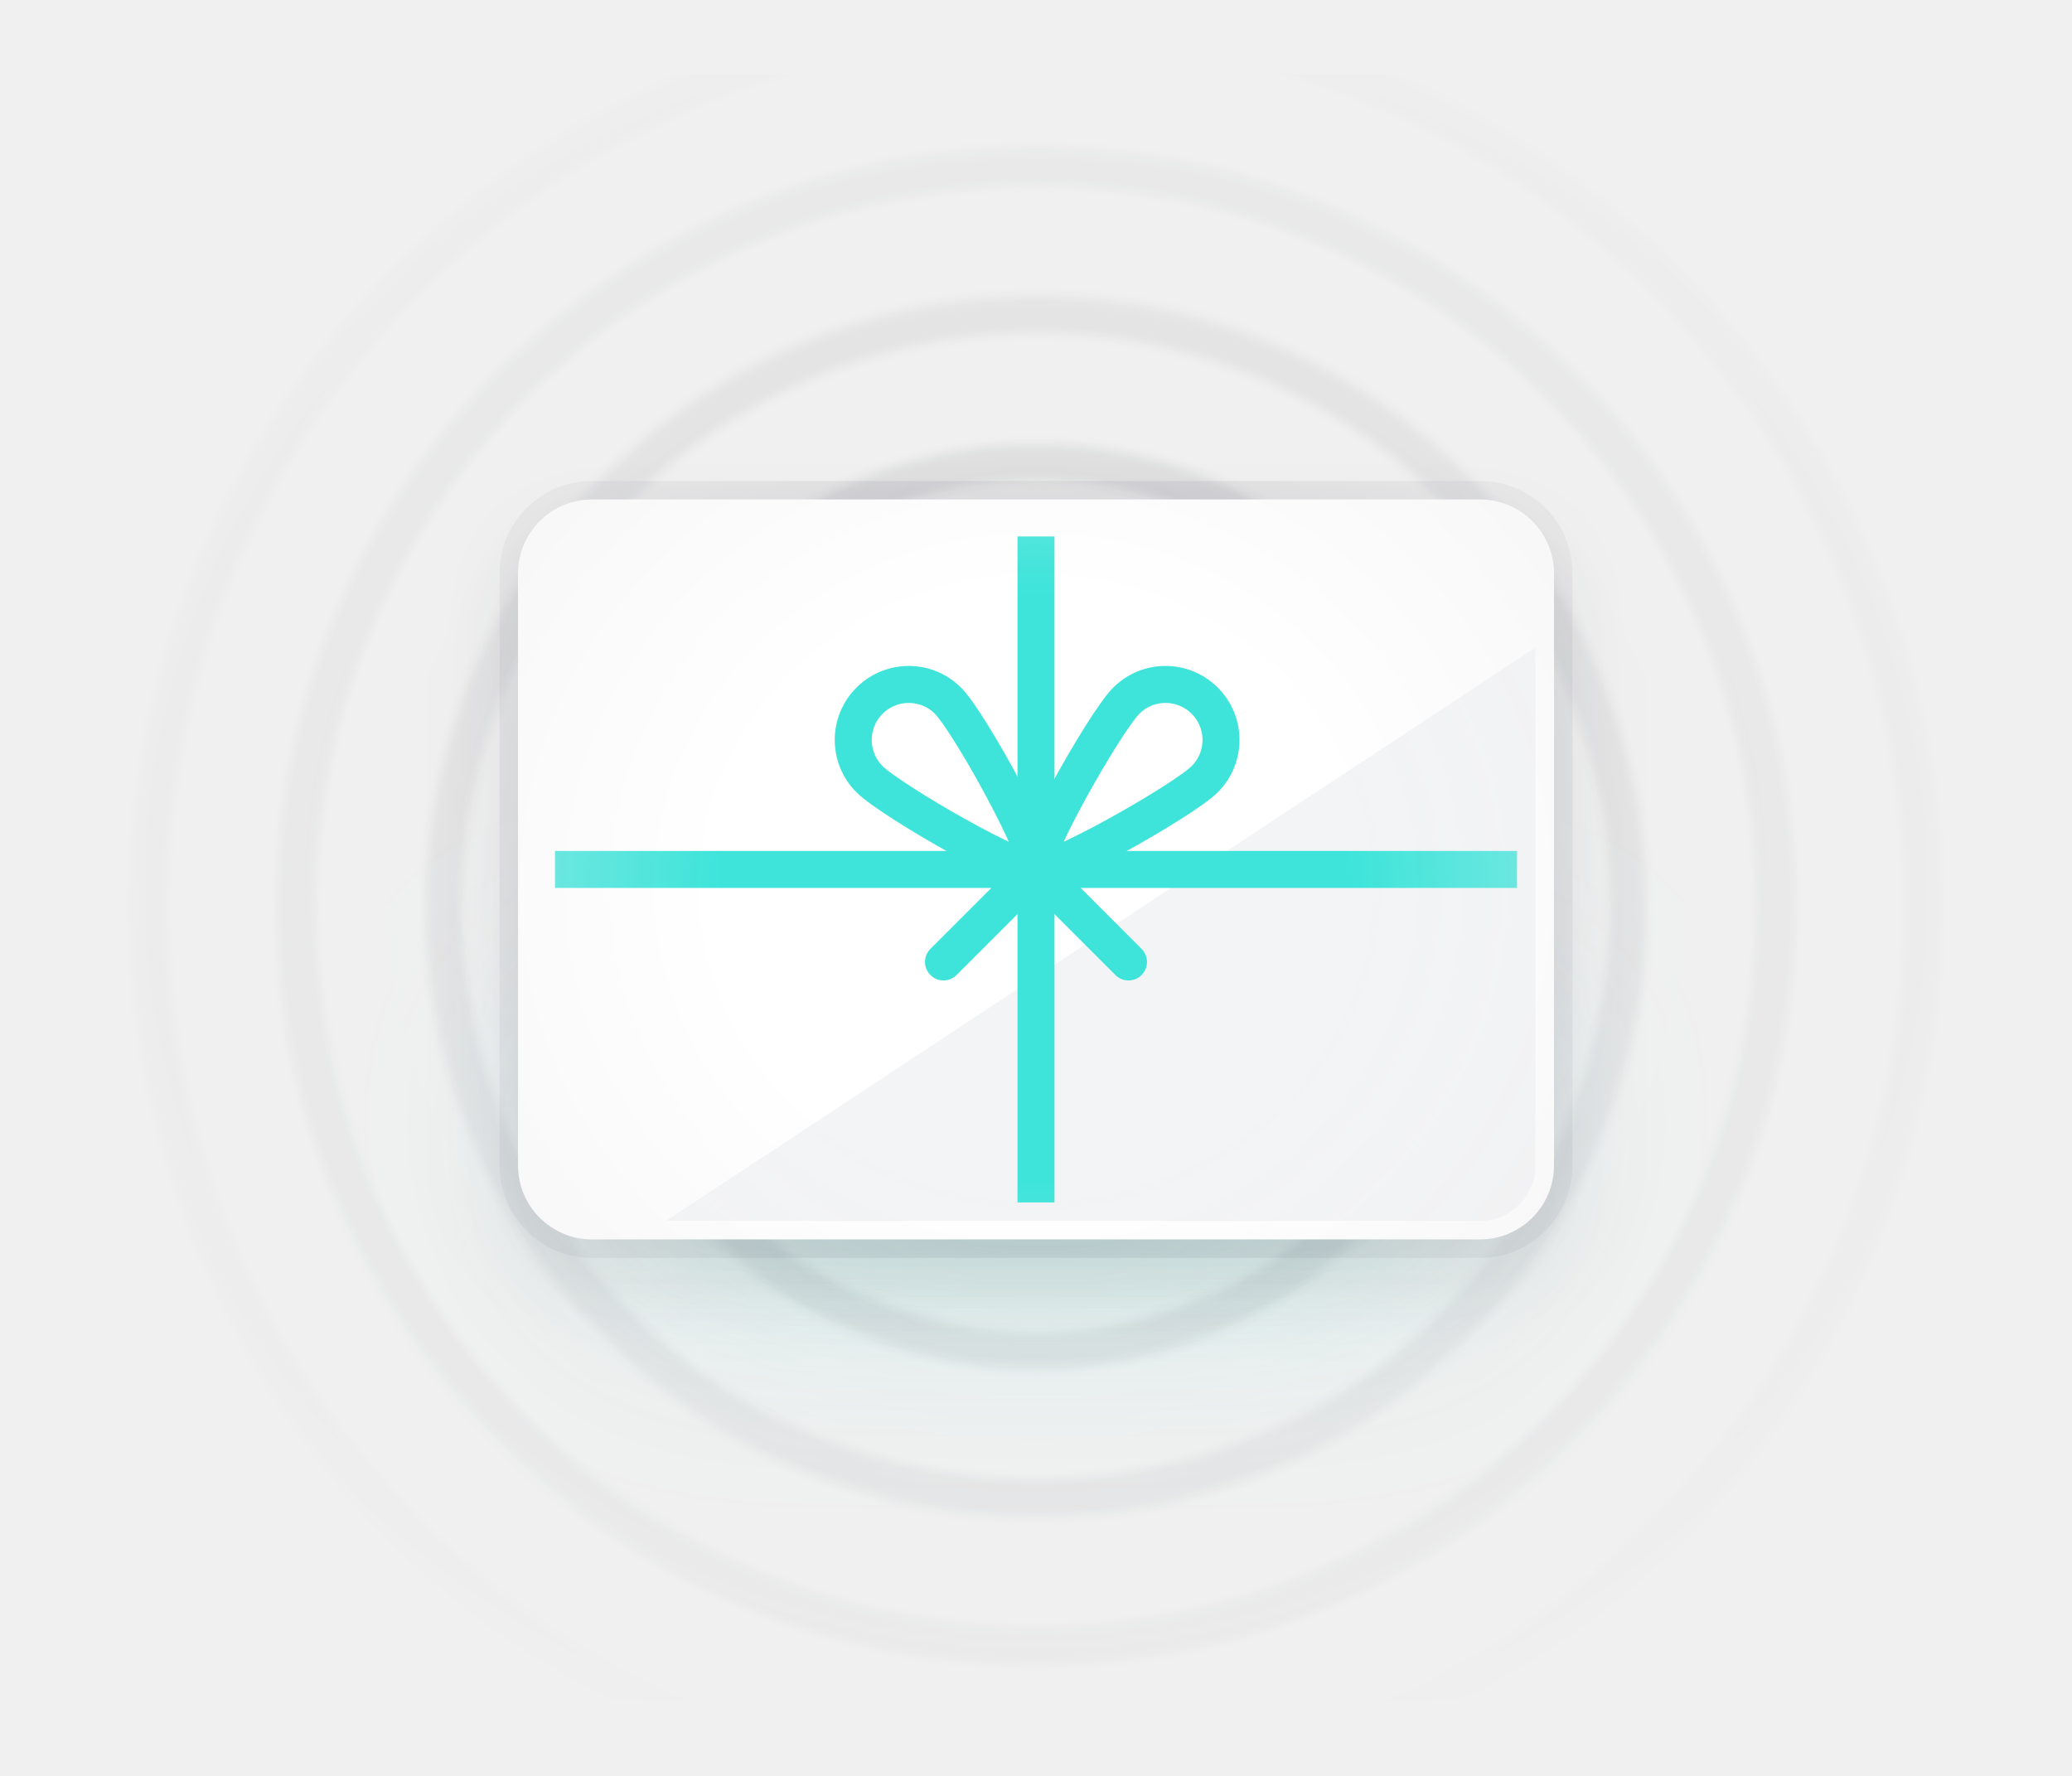
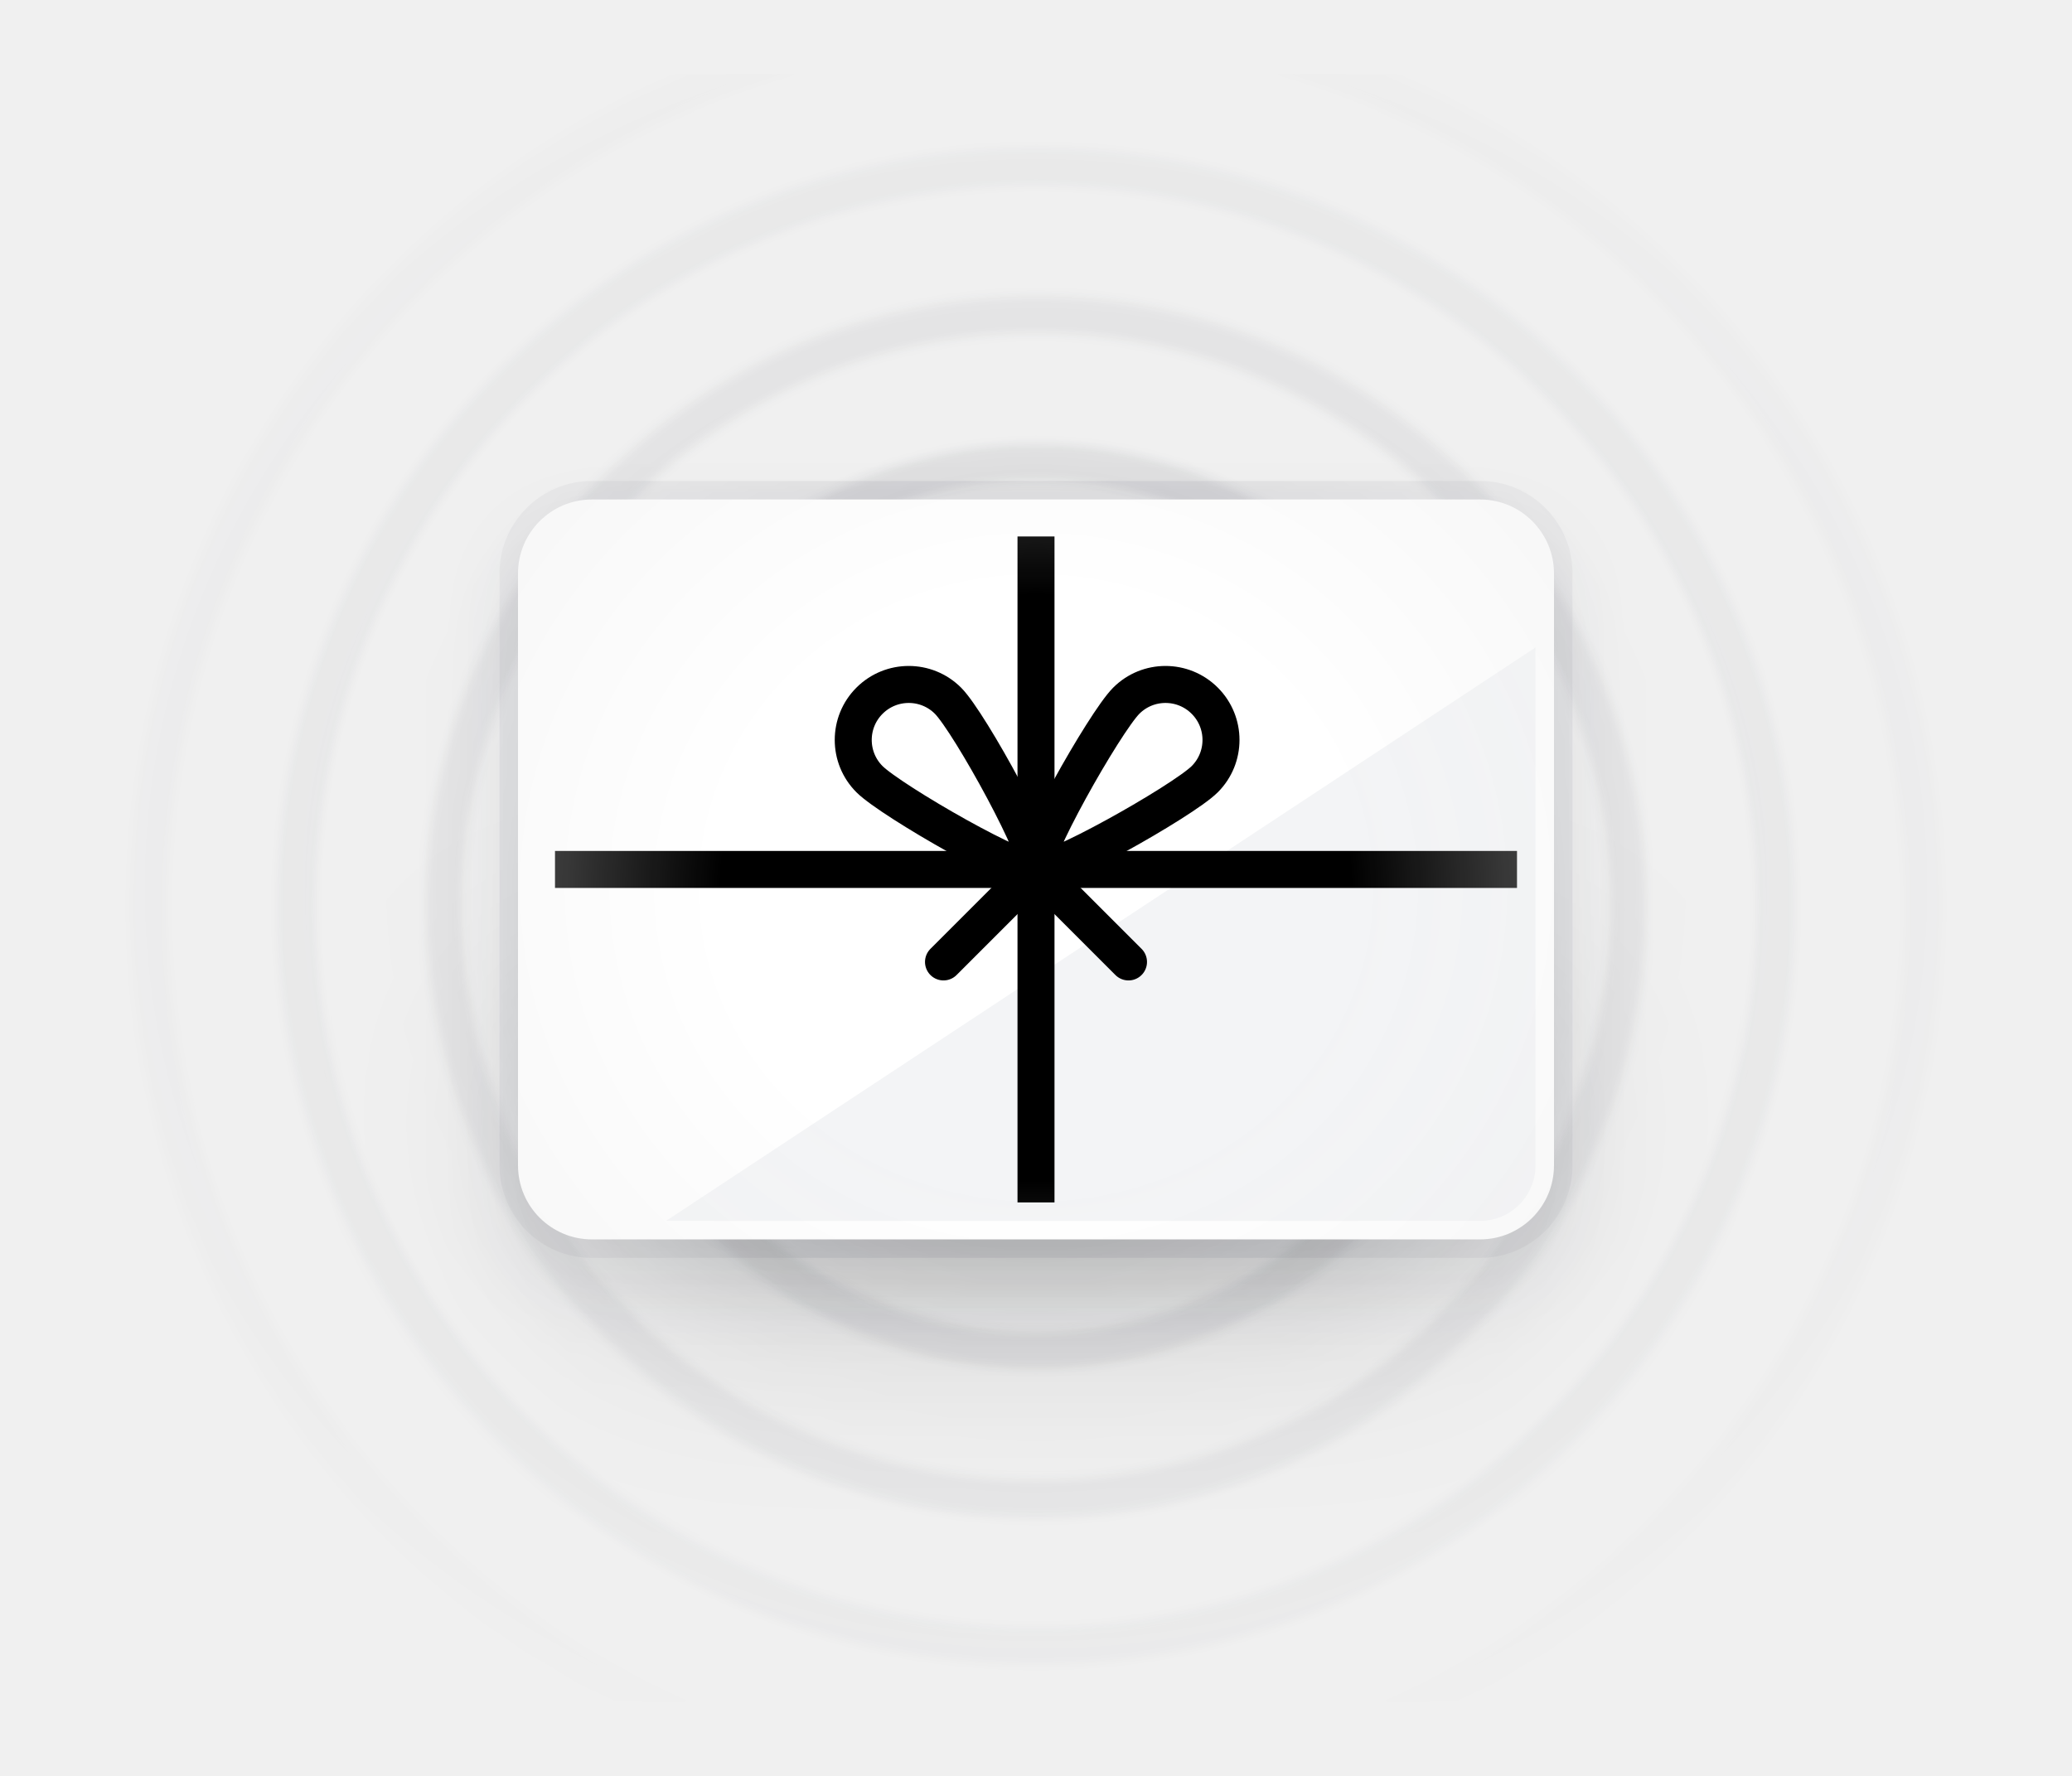
<svg xmlns="http://www.w3.org/2000/svg" width="112" height="96" viewBox="0 0 112 96" fill="none">
  <mask id="mask0_13_27" style="mask-type:alpha" maskUnits="userSpaceOnUse" x="4" y="4" width="104" height="88">
    <path d="M108 4H4V92H108V4Z" fill="url(#paint0_radial_13_27)" />
  </mask>
  <g mask="url(#mask0_13_27)">
    <g opacity="0.1" filter="url(#filter0_f_13_27)">
      <path d="M56 89C78.091 89 96 71.091 96 49C96 26.909 78.091 9 56 9C33.909 9 16 26.909 16 49C16 71.091 33.909 89 56 89Z" stroke="#111827" stroke-width="2" />
    </g>
    <g opacity="0.1" filter="url(#filter1_f_13_27)">
      <path d="M56 97C82.51 97 104 75.51 104 49C104 22.49 82.51 1 56 1C29.49 1 8 22.49 8 49C8 75.51 29.49 97 56 97Z" stroke="#111827" stroke-width="2" />
    </g>
    <g opacity="0.1" filter="url(#filter2_f_13_27)">
      <path d="M56 81C73.673 81 88 66.673 88 49C88 31.327 73.673 17 56 17C38.327 17 24 31.327 24 49C24 66.673 38.327 81 56 81Z" stroke="#111827" stroke-width="2" />
    </g>
    <g opacity="0.1" filter="url(#filter3_f_13_27)">
      <path d="M56 73C69.255 73 80 62.255 80 49C80 35.745 69.255 25 56 25C42.745 25 32 35.745 32 49C32 62.255 42.745 73 56 73Z" stroke="#111827" stroke-width="2" />
    </g>
    <g opacity="0.1" filter="url(#filter4_f_13_27)">
      <path d="M56 65C64.837 65 72 57.837 72 49C72 40.163 64.837 33 56 33C47.163 33 40 40.163 40 49C40 57.837 47.163 65 56 65Z" stroke="#111827" stroke-width="2" />
    </g>
    <g opacity="0.2" filter="url(#filter5_f_13_27)">
-       <path d="M34 71H78L83.106 60.789C84.435 58.129 82.501 55 79.528 55H32.472C29.499 55 27.565 58.129 28.894 60.789L34 71Z" fill="#3EE4DA" />
+       <path d="M34 71H78L83.106 60.789C84.435 58.129 82.501 55 79.528 55H32.472C29.499 55 27.565 58.129 28.894 60.789L34 71Z" fill="black" />
    </g>
    <g filter="url(#filter6_dd_13_27)">
      <path d="M80 27H32C29.791 27 28 28.791 28 31V63C28 65.209 29.791 67 32 67H80C82.209 67 84 65.209 84 63V31C84 28.791 82.209 27 80 27Z" fill="white" />
      <path d="M80 26.5H32C29.515 26.5 27.5 28.515 27.5 31V63C27.5 65.485 29.515 67.5 32 67.5H80C82.485 67.5 84.5 65.485 84.5 63V31C84.5 28.515 82.485 26.5 80 26.5Z" stroke="#121826" stroke-opacity="0.08" />
    </g>
    <path d="M83 35L36 66H80C81.657 66 83 64.657 83 63V35Z" fill="#F3F4F6" />
-     <path d="M30 47H82" stroke="#3EE4DA" stroke-width="2" />
-     <path d="M56 29V65" stroke="#3EE4DA" stroke-width="2" />
-     <path d="M65.121 42.121C63.95 43.293 56.5 47.5 56 47C55.5 46.5 59.707 39.05 60.879 37.879C62.05 36.707 63.95 36.707 65.121 37.879C66.293 39.05 66.293 40.95 65.121 42.121Z" stroke="#3EE4DA" stroke-width="2" />
-     <path d="M47 42.121C48.172 43.293 55.5 47.5 56 47C56.5 46.5 52.414 39.05 51.243 37.879C50.071 36.707 48.172 36.707 47 37.879C45.828 39.05 45.828 40.95 47 42.121Z" stroke="#3EE4DA" stroke-width="2" />
-     <path d="M61 52L56 47L51 52" stroke="#3EE4DA" stroke-width="2" stroke-linecap="round" />
+     <path d="M30 47H82" stroke="black" stroke-width="2" />
+     <path d="M56 29V65" stroke="black" stroke-width="2" />
+     <path d="M65.121 42.121C63.95 43.293 56.5 47.5 56 47C55.5 46.5 59.707 39.05 60.879 37.879C62.05 36.707 63.95 36.707 65.121 37.879C66.293 39.05 66.293 40.95 65.121 42.121Z" stroke="black" stroke-width="2" />
+     <path d="M47 42.121C48.172 43.293 55.5 47.5 56 47C56.5 46.5 52.414 39.05 51.243 37.879C50.071 36.707 48.172 36.707 47 37.879C45.828 39.05 45.828 40.95 47 42.121Z" stroke="black" stroke-width="2" />
+     <path d="M61 52L56 47L51 52" stroke="black" stroke-width="2" stroke-linecap="round" />
  </g>
  <defs>
    <filter id="filter0_f_13_27" x="14.5" y="7.5" width="83" height="83" filterUnits="userSpaceOnUse" color-interpolation-filters="sRGB">
      <feFlood flood-opacity="0" result="BackgroundImageFix" />
      <feBlend mode="normal" in="SourceGraphic" in2="BackgroundImageFix" result="shape" />
      <feGaussianBlur stdDeviation="0.25" result="effect1_foregroundBlur_13_27" />
    </filter>
    <filter id="filter1_f_13_27" x="6.5" y="-0.5" width="99" height="99" filterUnits="userSpaceOnUse" color-interpolation-filters="sRGB">
      <feFlood flood-opacity="0" result="BackgroundImageFix" />
      <feBlend mode="normal" in="SourceGraphic" in2="BackgroundImageFix" result="shape" />
      <feGaussianBlur stdDeviation="0.25" result="effect1_foregroundBlur_13_27" />
    </filter>
    <filter id="filter2_f_13_27" x="22.5" y="15.5" width="67" height="67" filterUnits="userSpaceOnUse" color-interpolation-filters="sRGB">
      <feFlood flood-opacity="0" result="BackgroundImageFix" />
      <feBlend mode="normal" in="SourceGraphic" in2="BackgroundImageFix" result="shape" />
      <feGaussianBlur stdDeviation="0.25" result="effect1_foregroundBlur_13_27" />
    </filter>
    <filter id="filter3_f_13_27" x="30.5" y="23.5" width="51" height="51" filterUnits="userSpaceOnUse" color-interpolation-filters="sRGB">
      <feFlood flood-opacity="0" result="BackgroundImageFix" />
      <feBlend mode="normal" in="SourceGraphic" in2="BackgroundImageFix" result="shape" />
      <feGaussianBlur stdDeviation="0.25" result="effect1_foregroundBlur_13_27" />
    </filter>
    <filter id="filter4_f_13_27" x="38.5" y="31.5" width="35" height="35" filterUnits="userSpaceOnUse" color-interpolation-filters="sRGB">
      <feFlood flood-opacity="0" result="BackgroundImageFix" />
      <feBlend mode="normal" in="SourceGraphic" in2="BackgroundImageFix" result="shape" />
      <feGaussianBlur stdDeviation="0.25" result="effect1_foregroundBlur_13_27" />
    </filter>
    <filter id="filter5_f_13_27" x="16.467" y="43" width="79.066" height="40" filterUnits="userSpaceOnUse" color-interpolation-filters="sRGB">
      <feFlood flood-opacity="0" result="BackgroundImageFix" />
      <feBlend mode="normal" in="SourceGraphic" in2="BackgroundImageFix" result="shape" />
      <feGaussianBlur stdDeviation="6" result="effect1_foregroundBlur_13_27" />
    </filter>
    <filter id="filter6_dd_13_27" x="22" y="24" width="68" height="52" filterUnits="userSpaceOnUse" color-interpolation-filters="sRGB">
      <feFlood flood-opacity="0" result="BackgroundImageFix" />
      <feColorMatrix in="SourceAlpha" type="matrix" values="0 0 0 0 0 0 0 0 0 0 0 0 0 0 0 0 0 0 127 0" result="hardAlpha" />
      <feOffset dy="3" />
      <feGaussianBlur stdDeviation="2.5" />
      <feColorMatrix type="matrix" values="0 0 0 0 0.071 0 0 0 0 0.094 0 0 0 0 0.149 0 0 0 0.04 0" />
      <feBlend mode="normal" in2="BackgroundImageFix" result="effect1_dropShadow_13_27" />
      <feColorMatrix in="SourceAlpha" type="matrix" values="0 0 0 0 0 0 0 0 0 0 0 0 0 0 0 0 0 0 127 0" result="hardAlpha" />
      <feOffset dy="2" />
      <feGaussianBlur stdDeviation="1.5" />
      <feColorMatrix type="matrix" values="0 0 0 0 0.071 0 0 0 0 0.094 0 0 0 0 0.149 0 0 0 0.08 0" />
      <feBlend mode="normal" in2="effect1_dropShadow_13_27" result="effect2_dropShadow_13_27" />
      <feBlend mode="normal" in="SourceGraphic" in2="effect2_dropShadow_13_27" result="shape" />
    </filter>
    <radialGradient id="paint0_radial_13_27" cx="0" cy="0" r="1" gradientUnits="userSpaceOnUse" gradientTransform="translate(56 48) rotate(90) scale(69 72.9204)">
      <stop offset="0.232" stop-color="#C4C4C4" />
      <stop offset="0.725" stop-color="#C4C4C4" stop-opacity="0" />
    </radialGradient>
  </defs>
</svg>
